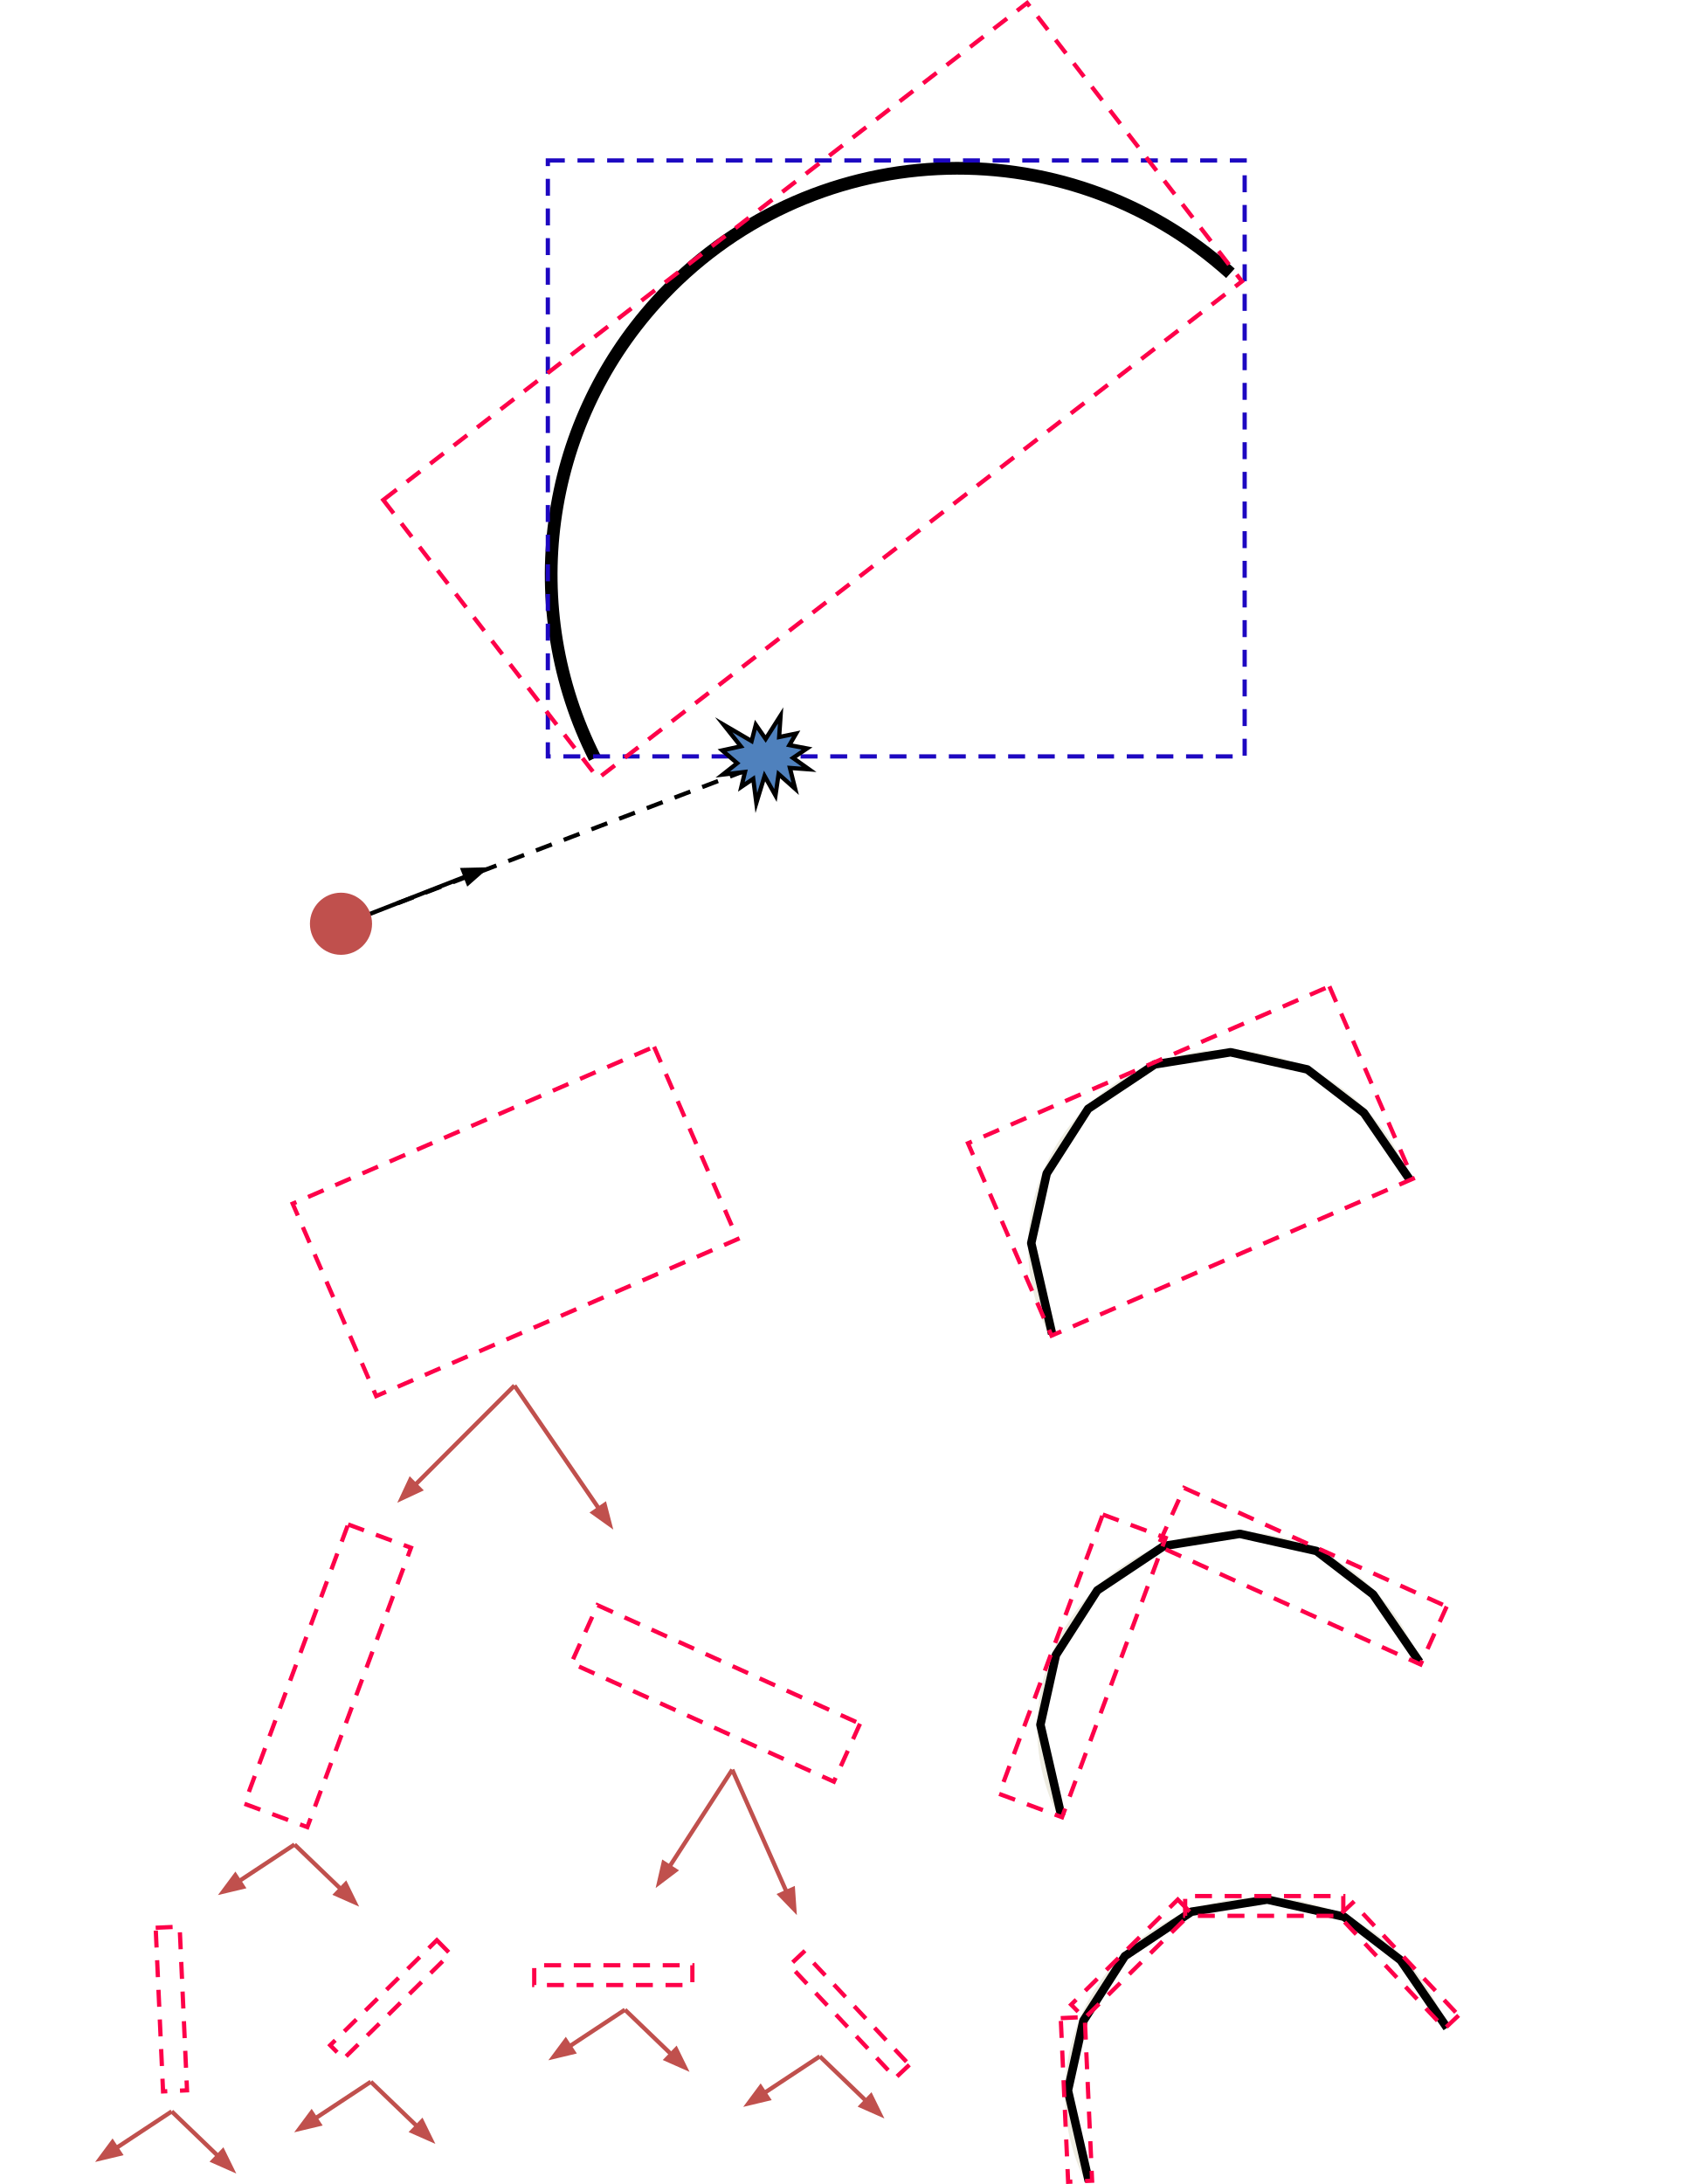
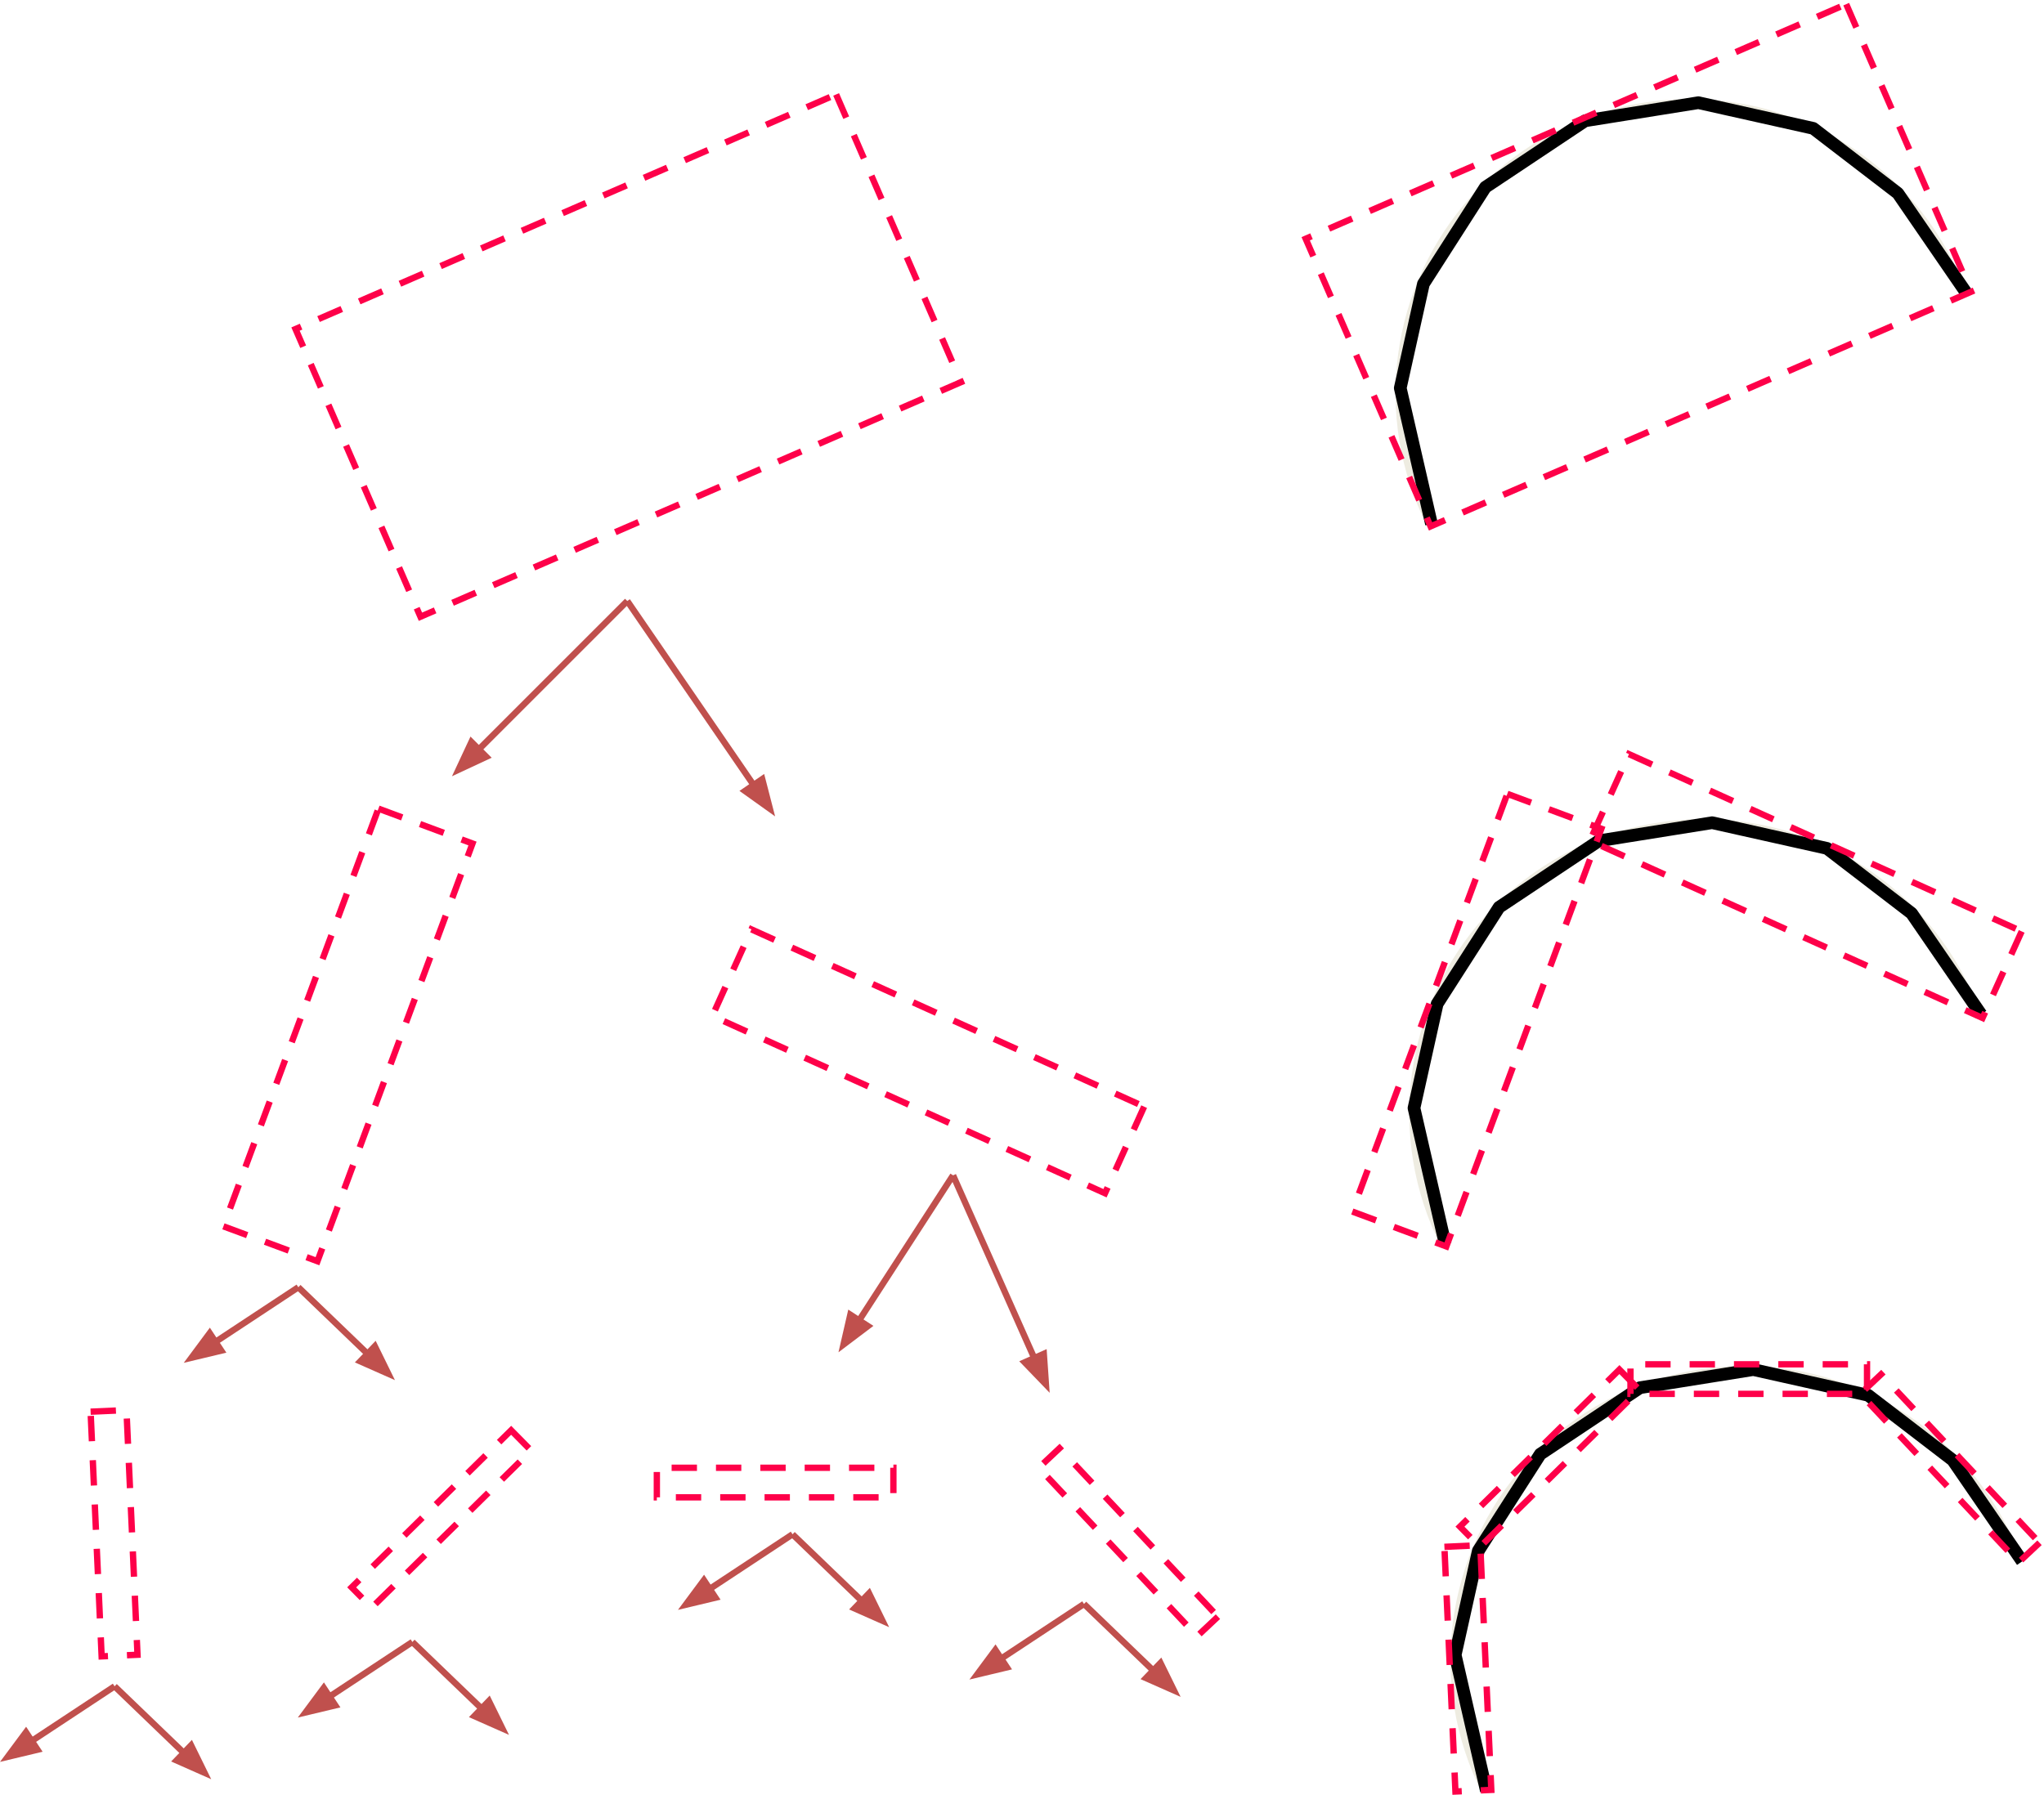
- <svg xmlns="http://www.w3.org/2000/svg" width="113.547mm" height="145.487mm" viewBox="0 0 402.333 515.503" id="svg4875" version="1.1">
+ <svg xmlns="http://www.w3.org/2000/svg" width="91.044mm" height="79.965mm" viewBox="0 0 322.598 283.342" id="svg4875" version="1.1">
  <defs id="defs4877" />
-   <g id="layer1" transform="translate(-147.4047,-220.3248)">
-     <g id="g4242">
-       <path style="fill:#000000;fill-opacity:0;fill-rule:nonzero;stroke:none;stroke-linecap:square;stroke-miterlimit:10" id="path4537" d="m 287.826,399.253 c -17.877,-35.419 -12.127,-78.178 14.477,-107.603 35.542,-39.318 96.239,-42.374 135.573,-6.818" />
-       <path style="fill:#000000;fill-opacity:0;fill-rule:nonzero;stroke:none;stroke-linecap:square;stroke-miterlimit:10" id="path4539" d="m 287.826,399.253 c -17.877,-35.419 -12.127,-78.178 14.477,-107.603 35.542,-39.318 96.239,-42.374 135.573,-6.818 l -64.357,71.195 z" />
-       <path style="fill:none;fill-rule:nonzero;stroke:#000000;stroke-width:3;stroke-linecap:butt;stroke-linejoin:round;stroke-miterlimit:10" id="path4541" d="m 287.826,399.253 c -17.877,-35.419 -12.127,-78.178 14.477,-107.603 35.542,-39.318 96.239,-42.374 135.573,-6.818" />
-       <path style="fill:#000000;fill-opacity:0;fill-rule:nonzero;stroke:none;stroke-linecap:square;stroke-miterlimit:10" id="path4543" d="m 276.738,258.198 164.5,0 0,140.667 -164.5,0 z" />
-       <path style="fill:none;fill-rule:nonzero;stroke:#1d07c1;stroke-width:1;stroke-linecap:butt;stroke-miterlimit:8;stroke-dasharray:4, 3" id="path4545" d="m 276.738,258.198 164.5,0 0,140.667 -164.5,0 z" stroke-miterlimit="8.0" />
-       <path style="fill:#000000;fill-opacity:0;fill-rule:nonzero;stroke:none;stroke-linecap:square;stroke-miterlimit:10" id="path4547" d="M 237.884,338.329 389.884,221.026 440.593,286.735 288.592,404.037 Z" />
-       <path style="fill:none;fill-rule:nonzero;stroke:#fe0049;stroke-width:1;stroke-linecap:butt;stroke-miterlimit:8;stroke-dasharray:4, 3" id="path4549" d="M 237.884,338.329 389.884,221.026 440.593,286.735 288.592,404.037 Z" stroke-miterlimit="8.0" />
-       <path style="fill:#000000;fill-opacity:0;fill-rule:nonzero;stroke:none;stroke-linecap:square;stroke-miterlimit:10" id="path4551" d="m 233.905,436.365 29,-11.333" />
-       <path style="fill:none;fill-rule:evenodd;stroke:#000000;stroke-width:1;stroke-linecap:butt;stroke-linejoin:round;stroke-miterlimit:10" id="path4553" d="m 233.905,436.365 23.412,-9.149" />
-       <path style="fill:#000000;fill-rule:evenodd;stroke:#000000;stroke-width:1;stroke-linecap:butt;stroke-miterlimit:10" id="path4555" d="m 257.918,428.754 3.626,-3.19 -4.828,0.113 z" />
-       <path style="fill:#c0504d;fill-rule:nonzero;stroke:none;stroke-linecap:square;stroke-miterlimit:10" id="path4557" d="m 221.071,438.365 0,0 c 0,-3.774 3.059,-6.833 6.833,-6.833 l 0,0 c 1.812,0 3.55,0.72 4.832,2.001 1.282,1.282 2.001,3.02 2.001,4.832 l 0,0 c 0,3.774 -3.059,6.833 -6.833,6.833 l 0,0 c -3.774,0 -6.833,-3.059 -6.833,-6.833 z" />
-       <path style="fill:none;fill-rule:nonzero;stroke:#c0504d;stroke-width:1;stroke-linecap:butt;stroke-linejoin:round;stroke-miterlimit:10" id="path4559" d="m 221.071,438.365 0,0 c 0,-3.774 3.059,-6.833 6.833,-6.833 l 0,0 c 1.812,0 3.55,0.72 4.832,2.001 1.282,1.282 2.001,3.02 2.001,4.832 l 0,0 c 0,3.774 -3.059,6.833 -6.833,6.833 l 0,0 c -3.774,0 -6.833,-3.059 -6.833,-6.833 z" />
-       <path style="fill:#000000;fill-opacity:0;fill-rule:nonzero;stroke:none;stroke-linecap:square;stroke-miterlimit:10" id="path4561" d="m 241.238,433.532 82.167,-31.333" />
-       <path style="fill:none;fill-rule:nonzero;stroke:#000000;stroke-width:1;stroke-linecap:butt;stroke-linejoin:round;stroke-miterlimit:10;stroke-dasharray:4, 3" id="path4563" d="m 241.238,433.532 82.167,-31.333" />
-       <path style="fill:#4f81bd;fill-rule:nonzero;stroke:none;stroke-linecap:square;stroke-miterlimit:10" id="path4565" d="m 328.155,394.748 3.532,-5.549 -0.348,5.095 4.01,-0.83 -1.593,2.734 4.171,0.786 -3.312,2.237 3.79,2.693 -4.52,-0.333 1.241,4.93 -3.915,-3.481 -0.734,5.052 -2.577,-4.595 -1.943,6.377 -0.731,-5.715 -2.803,1.904 0.859,-3.521 -5.25,0.622 3.404,-2.69 -3.532,-3.023 4.391,-0.955 -4.04,-5.092 6.588,3.851 0.987,-3.851 z" />
-       <path style="fill:none;fill-rule:nonzero;stroke:#000000;stroke-width:1;stroke-linecap:butt;stroke-miterlimit:8" id="path4567" d="m 328.155,394.748 3.532,-5.549 -0.348,5.095 4.01,-0.83 -1.593,2.734 4.171,0.786 -3.312,2.237 3.79,2.693 -4.52,-0.333 1.241,4.93 -3.915,-3.481 -0.734,5.052 -2.577,-4.595 -1.943,6.377 -0.731,-5.715 -2.803,1.904 0.859,-3.521 -5.25,0.622 3.404,-2.69 -3.532,-3.023 4.391,-0.955 -4.04,-5.092 6.588,3.851 0.987,-3.851 z" stroke-miterlimit="8.0" />
-     </g>
+   <g id="layer1" transform="translate(-169.856,-452.4867)">
    <g id="g4260" transform="translate(22.45125,0)">
      <path style="fill:#000000;fill-opacity:0;fill-rule:nonzero;stroke:none;stroke-linecap:square;stroke-miterlimit:10" id="path4569" d="m 375.404,648.879 c -8.53,-16.898 -5.787,-37.299 6.906,-51.337 16.957,-18.758 45.915,-20.216 64.682,-3.252 5.194,4.695 9.243,10.522 11.836,17.026" />
      <path style="fill:#000000;fill-opacity:0;fill-rule:nonzero;stroke:none;stroke-linecap:square;stroke-miterlimit:10" id="path4571" d="m 375.404,648.879 c -8.53,-16.898 -5.787,-37.299 6.906,-51.337 16.957,-18.758 45.915,-20.216 64.682,-3.252 5.194,4.695 9.243,10.522 11.836,17.026 l -42.54,16.94 z" />
      <path style="fill:none;fill-rule:nonzero;stroke:#eeece1;stroke-width:1.333;stroke-linecap:butt;stroke-linejoin:round;stroke-miterlimit:10" id="path4573" d="m 375.404,648.879 c -8.53,-16.898 -5.787,-37.299 6.906,-51.337 16.957,-18.758 45.915,-20.216 64.682,-3.252 5.194,4.695 9.243,10.522 11.836,17.026" />
      <path style="fill:#000000;fill-opacity:0;fill-rule:nonzero;stroke:none;stroke-linecap:square;stroke-miterlimit:10" id="path4575" d="m 375.499,648.865 -4.928,-21.452 3.656,-16.447 9.776,-15.254 15.738,-10.488 17.884,-2.86 18.122,4.052 13.354,10.249 10.969,15.969" />
      <path style="fill:none;fill-rule:nonzero;stroke:#000000;stroke-width:2;stroke-linecap:butt;stroke-linejoin:round;stroke-miterlimit:10" id="path4577" d="m 375.499,648.865 -4.928,-21.452 3.656,-16.447 9.776,-15.254 15.738,-10.488 17.884,-2.86 18.122,4.052 13.354,10.249 10.969,15.969" />
      <path style="fill:#000000;fill-opacity:0;fill-rule:nonzero;stroke:none;stroke-linecap:square;stroke-miterlimit:10" id="path4579" d="m 385.299,577.807 14.844,5.508 -24.467,65.941 -14.844,-5.508 z" />
      <path style="fill:none;fill-rule:nonzero;stroke:#fe0049;stroke-width:1;stroke-linecap:butt;stroke-miterlimit:8;stroke-dasharray:4, 3" id="path4581" d="m 385.299,577.807 14.844,5.508 -24.467,65.941 -14.844,-5.508 z" stroke-miterlimit="8.0" />
      <path style="fill:#000000;fill-opacity:0;fill-rule:nonzero;stroke:none;stroke-linecap:square;stroke-miterlimit:10" id="path4583" d="m 466.479,599.521 -6.173,13.671 -61.976,-27.982 6.173,-13.671 z" />
      <path style="fill:none;fill-rule:nonzero;stroke:#fe0049;stroke-width:1;stroke-linecap:butt;stroke-miterlimit:8;stroke-dasharray:4, 3" id="path4585" d="m 466.479,599.521 -6.173,13.671 -61.976,-27.982 6.173,-13.671 z" stroke-miterlimit="8.0" />
      <path style="fill:#000000;fill-opacity:0;fill-rule:nonzero;stroke:none;stroke-linecap:square;stroke-miterlimit:10" id="path4587" d="m 373.238,535.213 c -8.53,-16.898 -5.787,-37.298 6.906,-51.337 16.957,-18.758 45.915,-20.216 64.682,-3.252 5.194,4.695 9.243,10.522 11.836,17.026" />
      <path style="fill:#000000;fill-opacity:0;fill-rule:nonzero;stroke:none;stroke-linecap:square;stroke-miterlimit:10" id="path4589" d="m 373.238,535.213 c -8.53,-16.898 -5.787,-37.298 6.906,-51.337 16.957,-18.758 45.915,-20.216 64.682,-3.252 5.194,4.695 9.243,10.522 11.836,17.026 l -42.54,16.94 z" />
      <path style="fill:none;fill-rule:nonzero;stroke:#eeece1;stroke-width:1.333;stroke-linecap:butt;stroke-linejoin:round;stroke-miterlimit:10" id="path4591" d="m 373.238,535.213 c -8.53,-16.898 -5.787,-37.298 6.906,-51.337 16.957,-18.758 45.915,-20.216 64.682,-3.252 5.194,4.695 9.243,10.522 11.836,17.026" />
      <path style="fill:#000000;fill-opacity:0;fill-rule:nonzero;stroke:none;stroke-linecap:square;stroke-miterlimit:10" id="path4593" d="m 373.332,535.198 -4.928,-21.452 3.656,-16.447 9.776,-15.254 15.738,-10.488 17.884,-2.86 18.122,4.052 13.354,10.249 10.969,15.969" />
      <path style="fill:none;fill-rule:nonzero;stroke:#000000;stroke-width:2;stroke-linecap:butt;stroke-linejoin:round;stroke-miterlimit:10" id="path4595" d="m 373.332,535.198 -4.928,-21.452 3.656,-16.447 9.776,-15.254 15.738,-10.488 17.884,-2.86 18.122,4.052 13.354,10.249 10.969,15.969" />
      <path style="fill:#000000;fill-opacity:0;fill-rule:nonzero;stroke:none;stroke-linecap:square;stroke-miterlimit:10" id="path4597" d="m 438.786,453.144 19.712,45.406 -85.308,37.035 -19.712,-45.406 z" />
      <path style="fill:none;fill-rule:nonzero;stroke:#fe0049;stroke-width:1;stroke-linecap:butt;stroke-miterlimit:8;stroke-dasharray:4, 3" id="path4599" d="m 438.786,453.144 19.712,45.406 -85.308,37.035 -19.712,-45.406 z" stroke-miterlimit="8.0" />
      <path style="fill:#000000;fill-opacity:0;fill-rule:nonzero;stroke:none;stroke-linecap:square;stroke-miterlimit:10" id="path4601" d="m 381.904,735.213 c -8.53,-16.898 -5.787,-37.299 6.906,-51.337 16.957,-18.758 45.915,-20.216 64.682,-3.252 5.194,4.695 9.243,10.521 11.836,17.026" />
      <path style="fill:#000000;fill-opacity:0;fill-rule:nonzero;stroke:none;stroke-linecap:square;stroke-miterlimit:10" id="path4603" d="m 381.904,735.213 c -8.53,-16.898 -5.787,-37.299 6.906,-51.337 16.957,-18.758 45.915,-20.216 64.682,-3.252 5.194,4.695 9.243,10.521 11.836,17.026 l -42.54,16.94 z" />
      <path style="fill:none;fill-rule:nonzero;stroke:#eeece1;stroke-width:1.333;stroke-linecap:butt;stroke-linejoin:round;stroke-miterlimit:10" id="path4605" d="m 381.904,735.213 c -8.53,-16.898 -5.787,-37.299 6.906,-51.337 16.957,-18.758 45.915,-20.216 64.682,-3.252 5.194,4.695 9.243,10.521 11.836,17.026" />
      <path style="fill:#000000;fill-opacity:0;fill-rule:nonzero;stroke:none;stroke-linecap:square;stroke-miterlimit:10" id="path4607" d="m 381.999,735.198 -4.928,-21.452 3.656,-16.447 9.776,-15.254 15.738,-10.488 17.884,-2.86 18.122,4.052 13.354,10.249 10.969,15.969" />
      <path style="fill:none;fill-rule:nonzero;stroke:#000000;stroke-width:2;stroke-linecap:butt;stroke-linejoin:round;stroke-miterlimit:10" id="path4609" d="m 381.999,735.198 -4.928,-21.452 3.656,-16.447 9.776,-15.254 15.738,-10.488 17.884,-2.86 18.122,4.052 13.354,10.249 10.969,15.969" />
      <path style="fill:#000000;fill-opacity:0;fill-rule:nonzero;stroke:none;stroke-linecap:square;stroke-miterlimit:10" id="path4611" d="m 375.37,696.679 5.661,-0.255 1.741,38.627 -5.661,0.255 z" />
      <path style="fill:none;fill-rule:nonzero;stroke:#fe0049;stroke-width:1;stroke-linecap:butt;stroke-miterlimit:8;stroke-dasharray:4, 3" id="path4613" d="m 375.37,696.679 5.661,-0.255 1.741,38.627 -5.661,0.255 z" stroke-miterlimit="8.0" />
      <path style="fill:#000000;fill-opacity:0;fill-rule:nonzero;stroke:none;stroke-linecap:square;stroke-miterlimit:10" id="path4615" d="m 402.995,668.697 3.158,3.206 -25.171,24.796 -3.158,-3.206 z" />
      <path style="fill:none;fill-rule:nonzero;stroke:#fe0049;stroke-width:1;stroke-linecap:butt;stroke-miterlimit:8;stroke-dasharray:4, 3" id="path4617" d="m 402.995,668.697 3.158,3.206 -25.171,24.796 -3.158,-3.206 z" stroke-miterlimit="8.0" />
      <path style="fill:#000000;fill-opacity:0;fill-rule:nonzero;stroke:none;stroke-linecap:square;stroke-miterlimit:10" id="path4619" d="m 442.071,667.865 0,4.667 -37.333,0 0,-4.667 z" />
      <path style="fill:none;fill-rule:nonzero;stroke:#fe0049;stroke-width:1;stroke-linecap:butt;stroke-miterlimit:8;stroke-dasharray:4, 3" id="path4621" d="m 442.071,667.865 0,4.667 -37.333,0 0,-4.667 z" stroke-miterlimit="8.0" />
      <path style="fill:#000000;fill-opacity:0;fill-rule:nonzero;stroke:none;stroke-linecap:square;stroke-miterlimit:10" id="path4623" d="m 469.296,696.036 -3.278,3.083 -25.003,-26.591 3.278,-3.083 z" />
      <path style="fill:none;fill-rule:nonzero;stroke:#fe0049;stroke-width:1;stroke-linecap:butt;stroke-miterlimit:8;stroke-dasharray:4, 3" id="path4625" d="m 469.296,696.036 -3.278,3.083 -25.003,-26.591 3.278,-3.083 z" stroke-miterlimit="8.0" />
      <path style="fill:#000000;fill-opacity:0;fill-rule:nonzero;stroke:none;stroke-linecap:square;stroke-miterlimit:10" id="path4627" d="m 207.132,580.141 14.845,5.508 -24.467,65.941 -14.845,-5.508 z" />
      <path style="fill:none;fill-rule:nonzero;stroke:#fe0049;stroke-width:1;stroke-linecap:butt;stroke-miterlimit:8;stroke-dasharray:4, 3" id="path4629" d="m 207.132,580.141 14.845,5.508 -24.467,65.941 -14.845,-5.508 z" stroke-miterlimit="8.0" />
      <path style="fill:#000000;fill-opacity:0;fill-rule:nonzero;stroke:none;stroke-linecap:square;stroke-miterlimit:10" id="path4631" d="m 327.979,627.187 -6.173,13.671 -61.976,-27.982 6.173,-13.671 z" />
      <path style="fill:none;fill-rule:nonzero;stroke:#fe0049;stroke-width:1;stroke-linecap:butt;stroke-miterlimit:8;stroke-dasharray:4, 3" id="path4633" d="m 327.979,627.187 -6.173,13.671 -61.976,-27.982 6.173,-13.671 z" stroke-miterlimit="8.0" />
      <path style="fill:#000000;fill-opacity:0;fill-rule:nonzero;stroke:none;stroke-linecap:square;stroke-miterlimit:10" id="path4635" d="m 279.369,467.394 19.716,45.417 -85.323,37.039 -19.717,-45.417 z" />
      <path style="fill:none;fill-rule:nonzero;stroke:#fe0049;stroke-width:1;stroke-linecap:butt;stroke-miterlimit:8;stroke-dasharray:4, 3" id="path4637" d="m 279.369,467.394 19.716,45.417 -85.323,37.039 -19.717,-45.417 z" stroke-miterlimit="8.0" />
      <path style="fill:#000000;fill-opacity:0;fill-rule:nonzero;stroke:none;stroke-linecap:square;stroke-miterlimit:10" id="path4639" d="m 161.704,675.346 5.661,-0.255 1.741,38.627 -5.661,0.255 z" />
      <path style="fill:none;fill-rule:nonzero;stroke:#fe0049;stroke-width:1;stroke-linecap:butt;stroke-miterlimit:8;stroke-dasharray:4, 3" id="path4641" d="m 161.704,675.346 5.661,-0.255 1.741,38.627 -5.661,0.255 z" stroke-miterlimit="8.0" />
      <path style="fill:#000000;fill-opacity:0;fill-rule:nonzero;stroke:none;stroke-linecap:square;stroke-miterlimit:10" id="path4643" d="m 228.078,678.281 3.158,3.206 -25.171,24.796 -3.158,-3.206 z" />
      <path style="fill:none;fill-rule:nonzero;stroke:#fe0049;stroke-width:1;stroke-linecap:butt;stroke-miterlimit:8;stroke-dasharray:4, 3" id="path4645" d="m 228.078,678.281 3.158,3.206 -25.171,24.796 -3.158,-3.206 z" stroke-miterlimit="8.0" />
      <path style="fill:#000000;fill-opacity:0;fill-rule:nonzero;stroke:none;stroke-linecap:square;stroke-miterlimit:10" id="path4647" d="m 288.405,684.198 0,4.667 -37.333,0 0,-4.667 z" />
      <path style="fill:none;fill-rule:nonzero;stroke:#fe0049;stroke-width:1;stroke-linecap:butt;stroke-miterlimit:8;stroke-dasharray:4, 3" id="path4649" d="m 288.405,684.198 0,4.667 -37.333,0 0,-4.667 z" stroke-miterlimit="8.0" />
      <path style="fill:#000000;fill-opacity:0;fill-rule:nonzero;stroke:none;stroke-linecap:square;stroke-miterlimit:10" id="path4651" d="m 339.629,707.703 -3.278,3.083 -25.003,-26.591 3.278,-3.083 z" />
      <path style="fill:none;fill-rule:nonzero;stroke:#fe0049;stroke-width:1;stroke-linecap:butt;stroke-miterlimit:8;stroke-dasharray:4, 3" id="path4653" d="m 339.629,707.703 -3.278,3.083 -25.003,-26.591 3.278,-3.083 z" stroke-miterlimit="8.0" />
      <path style="fill:#000000;fill-opacity:0;fill-rule:nonzero;stroke:none;stroke-linecap:square;stroke-miterlimit:10" id="path4655" d="m 246.405,547.365 -27.667,27.667" />
      <path style="fill:none;fill-rule:evenodd;stroke:#c0504d;stroke-width:1;stroke-linecap:butt;stroke-linejoin:round;stroke-miterlimit:10" id="path4657" d="m 246.405,547.365 -23.424,23.424" />
      <path style="fill:#c0504d;fill-rule:evenodd;stroke:#c0504d;stroke-width:1;stroke-linecap:butt;stroke-miterlimit:10" id="path4659" d="m 221.813,569.621 -2.041,4.377 4.377,-2.041 z" />
      <path style="fill:#000000;fill-opacity:0;fill-rule:nonzero;stroke:none;stroke-linecap:square;stroke-miterlimit:10" id="path4661" d="m 246.405,547.365 23.333,34" />
      <path style="fill:none;fill-rule:evenodd;stroke:#c0504d;stroke-width:1;stroke-linecap:butt;stroke-linejoin:round;stroke-miterlimit:10" id="path4663" d="M 246.405,547.365 266.343,576.418" />
      <path style="fill:#c0504d;fill-rule:evenodd;stroke:#c0504d;stroke-width:1;stroke-linecap:butt;stroke-miterlimit:10" id="path4665" d="m 264.981,577.352 3.93,2.807 -1.206,-4.676 z" />
      <path style="fill:#000000;fill-opacity:0;fill-rule:nonzero;stroke:none;stroke-linecap:square;stroke-miterlimit:10" id="path4667" d="m 194.488,655.698 -18.083,11.935" />
      <path style="fill:none;fill-rule:evenodd;stroke:#c0504d;stroke-width:1;stroke-linecap:butt;stroke-linejoin:round;stroke-miterlimit:10" id="path4669" d="m 194.488,655.698 -13.075,8.63" />
      <path style="fill:#c0504d;fill-rule:evenodd;stroke:#c0504d;stroke-width:1;stroke-linecap:butt;stroke-miterlimit:10" id="path4671" d="m 180.503,662.949 -2.878,3.878 4.697,-1.121 z" />
      <path style="fill:#000000;fill-opacity:0;fill-rule:nonzero;stroke:none;stroke-linecap:square;stroke-miterlimit:10" id="path4673" d="m 194.488,655.698 15.251,14.667" />
      <path style="fill:none;fill-rule:evenodd;stroke:#c0504d;stroke-width:1;stroke-linecap:butt;stroke-linejoin:round;stroke-miterlimit:10" id="path4675" d="m 194.488,655.698 10.926,10.508" />
      <path style="fill:#c0504d;fill-rule:evenodd;stroke:#c0504d;stroke-width:1;stroke-linecap:butt;stroke-miterlimit:10" id="path4677" d="m 204.269,667.396 4.416,1.955 -2.126,-4.336 z" />
      <path style="fill:#000000;fill-opacity:0;fill-rule:nonzero;stroke:none;stroke-linecap:square;stroke-miterlimit:10" id="path4679" d="m 297.821,638.032 -18.083,27.938" />
      <path style="fill:none;fill-rule:evenodd;stroke:#c0504d;stroke-width:1;stroke-linecap:butt;stroke-linejoin:round;stroke-miterlimit:10" id="path4681" d="m 297.821,638.032 -14.823,22.901" />
      <path style="fill:#c0504d;fill-rule:evenodd;stroke:#c0504d;stroke-width:1;stroke-linecap:butt;stroke-miterlimit:10" id="path4683" d="m 281.612,660.035 -1.079,4.707 3.852,-2.912 z" />
      <path style="fill:#000000;fill-opacity:0;fill-rule:nonzero;stroke:none;stroke-linecap:square;stroke-miterlimit:10" id="path4685" d="m 297.821,638.032 15.251,34.333" />
      <path style="fill:none;fill-rule:evenodd;stroke:#c0504d;stroke-width:1;stroke-linecap:butt;stroke-linejoin:round;stroke-miterlimit:10" id="path4687" d="m 297.821,638.032 12.815,28.85" />
      <path style="fill:#c0504d;fill-rule:evenodd;stroke:#c0504d;stroke-width:1;stroke-linecap:butt;stroke-miterlimit:10" id="path4689" d="m 309.126,667.552 3.352,3.477 -0.333,-4.818 z" />
      <path style="fill:#000000;fill-opacity:0;fill-rule:nonzero;stroke:none;stroke-linecap:square;stroke-miterlimit:10" id="path4691" d="m 165.488,718.698 -18.083,11.935" />
      <path style="fill:none;fill-rule:evenodd;stroke:#c0504d;stroke-width:1;stroke-linecap:butt;stroke-linejoin:round;stroke-miterlimit:10" id="path4693" d="m 165.488,718.698 -13.075,8.63" />
      <path style="fill:#c0504d;fill-rule:evenodd;stroke:#c0504d;stroke-width:1;stroke-linecap:butt;stroke-miterlimit:10" id="path4695" d="m 151.503,725.949 -2.878,3.878 4.697,-1.121 z" />
      <path style="fill:#000000;fill-opacity:0;fill-rule:nonzero;stroke:none;stroke-linecap:square;stroke-miterlimit:10" id="path4697" d="m 165.488,718.698 15.251,14.667" />
      <path style="fill:none;fill-rule:evenodd;stroke:#c0504d;stroke-width:1;stroke-linecap:butt;stroke-linejoin:round;stroke-miterlimit:10" id="path4699" d="m 165.488,718.698 10.926,10.508" />
      <path style="fill:#c0504d;fill-rule:evenodd;stroke:#c0504d;stroke-width:1;stroke-linecap:butt;stroke-miterlimit:10" id="path4701" d="m 175.269,730.396 4.416,1.955 -2.126,-4.336 z" />
      <path style="fill:#000000;fill-opacity:0;fill-rule:nonzero;stroke:none;stroke-linecap:square;stroke-miterlimit:10" id="path4703" d="m 212.488,711.698 -18.083,11.935" />
      <path style="fill:none;fill-rule:evenodd;stroke:#c0504d;stroke-width:1;stroke-linecap:butt;stroke-linejoin:round;stroke-miterlimit:10" id="path4705" d="m 212.488,711.698 -13.075,8.63" />
      <path style="fill:#c0504d;fill-rule:evenodd;stroke:#c0504d;stroke-width:1;stroke-linecap:butt;stroke-miterlimit:10" id="path4707" d="m 198.503,718.949 -2.878,3.878 4.697,-1.121 z" />
      <path style="fill:#000000;fill-opacity:0;fill-rule:nonzero;stroke:none;stroke-linecap:square;stroke-miterlimit:10" id="path4709" d="m 212.488,711.698 15.251,14.667" />
      <path style="fill:none;fill-rule:evenodd;stroke:#c0504d;stroke-width:1;stroke-linecap:butt;stroke-linejoin:round;stroke-miterlimit:10" id="path4711" d="m 212.488,711.698 10.926,10.508" />
      <path style="fill:#c0504d;fill-rule:evenodd;stroke:#c0504d;stroke-width:1;stroke-linecap:butt;stroke-miterlimit:10" id="path4713" d="m 222.269,723.396 4.416,1.955 -2.126,-4.336 z" />
      <path style="fill:#000000;fill-opacity:0;fill-rule:nonzero;stroke:none;stroke-linecap:square;stroke-miterlimit:10" id="path4715" d="M 272.488,694.698 254.405,706.633" />
      <path style="fill:none;fill-rule:evenodd;stroke:#c0504d;stroke-width:1;stroke-linecap:butt;stroke-linejoin:round;stroke-miterlimit:10" id="path4717" d="m 272.488,694.698 -13.075,8.63" />
      <path style="fill:#c0504d;fill-rule:evenodd;stroke:#c0504d;stroke-width:1;stroke-linecap:butt;stroke-miterlimit:10" id="path4719" d="m 258.503,701.949 -2.878,3.878 4.697,-1.121 z" />
      <path style="fill:#000000;fill-opacity:0;fill-rule:nonzero;stroke:none;stroke-linecap:square;stroke-miterlimit:10" id="path4721" d="m 272.488,694.698 15.251,14.667" />
      <path style="fill:none;fill-rule:evenodd;stroke:#c0504d;stroke-width:1;stroke-linecap:butt;stroke-linejoin:round;stroke-miterlimit:10" id="path4723" d="m 272.488,694.698 10.926,10.508" />
      <path style="fill:#c0504d;fill-rule:evenodd;stroke:#c0504d;stroke-width:1;stroke-linecap:butt;stroke-miterlimit:10" id="path4725" d="m 282.269,706.396 4.416,1.955 -2.126,-4.336 z" />
      <path style="fill:#000000;fill-opacity:0;fill-rule:nonzero;stroke:none;stroke-linecap:square;stroke-miterlimit:10" id="path4727" d="M 318.488,705.698 300.405,717.633" />
      <path style="fill:none;fill-rule:evenodd;stroke:#c0504d;stroke-width:1;stroke-linecap:butt;stroke-linejoin:round;stroke-miterlimit:10" id="path4729" d="m 318.488,705.698 -13.075,8.63" />
      <path style="fill:#c0504d;fill-rule:evenodd;stroke:#c0504d;stroke-width:1;stroke-linecap:butt;stroke-miterlimit:10" id="path4731" d="m 304.503,712.949 -2.878,3.878 4.697,-1.121 z" />
      <path style="fill:#000000;fill-opacity:0;fill-rule:nonzero;stroke:none;stroke-linecap:square;stroke-miterlimit:10" id="path4733" d="m 318.488,705.698 15.251,14.667" />
      <path style="fill:none;fill-rule:evenodd;stroke:#c0504d;stroke-width:1;stroke-linecap:butt;stroke-linejoin:round;stroke-miterlimit:10" id="path4735" d="m 318.488,705.698 10.926,10.508" />
      <path style="fill:#c0504d;fill-rule:evenodd;stroke:#c0504d;stroke-width:1;stroke-linecap:butt;stroke-miterlimit:10" id="path4737" d="m 328.269,717.396 4.416,1.955 -2.126,-4.336 z" />
    </g>
  </g>
</svg>
